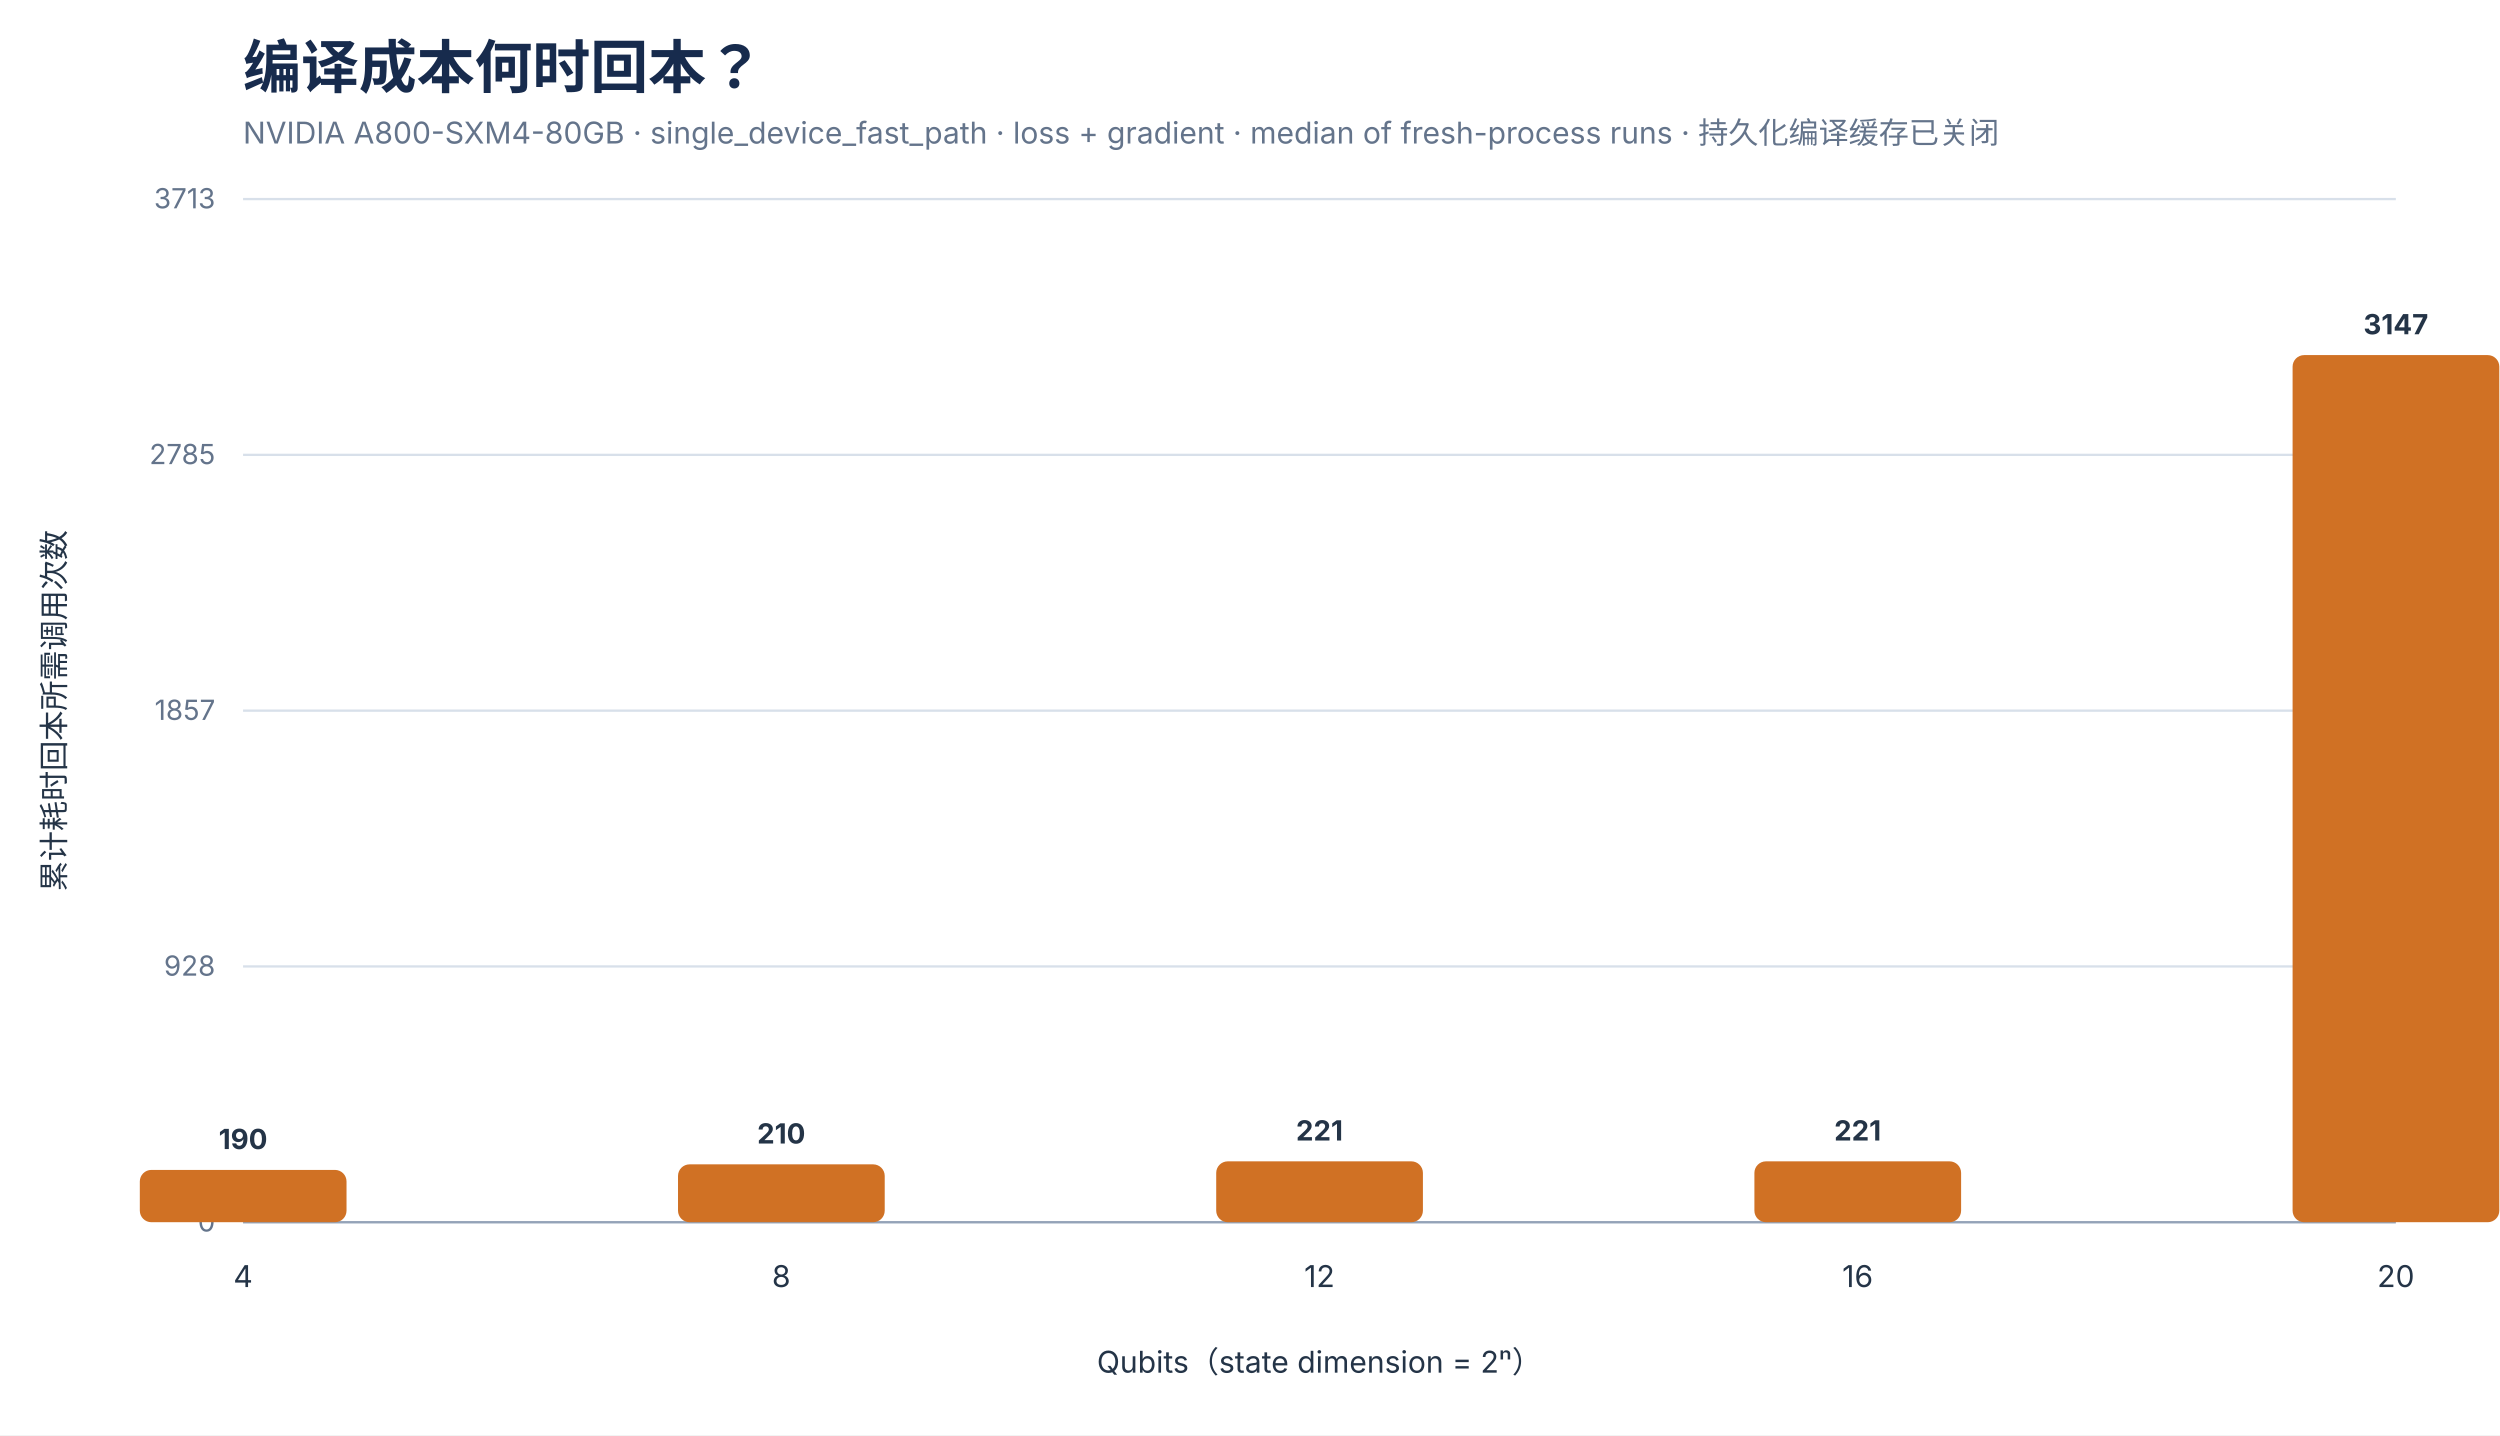
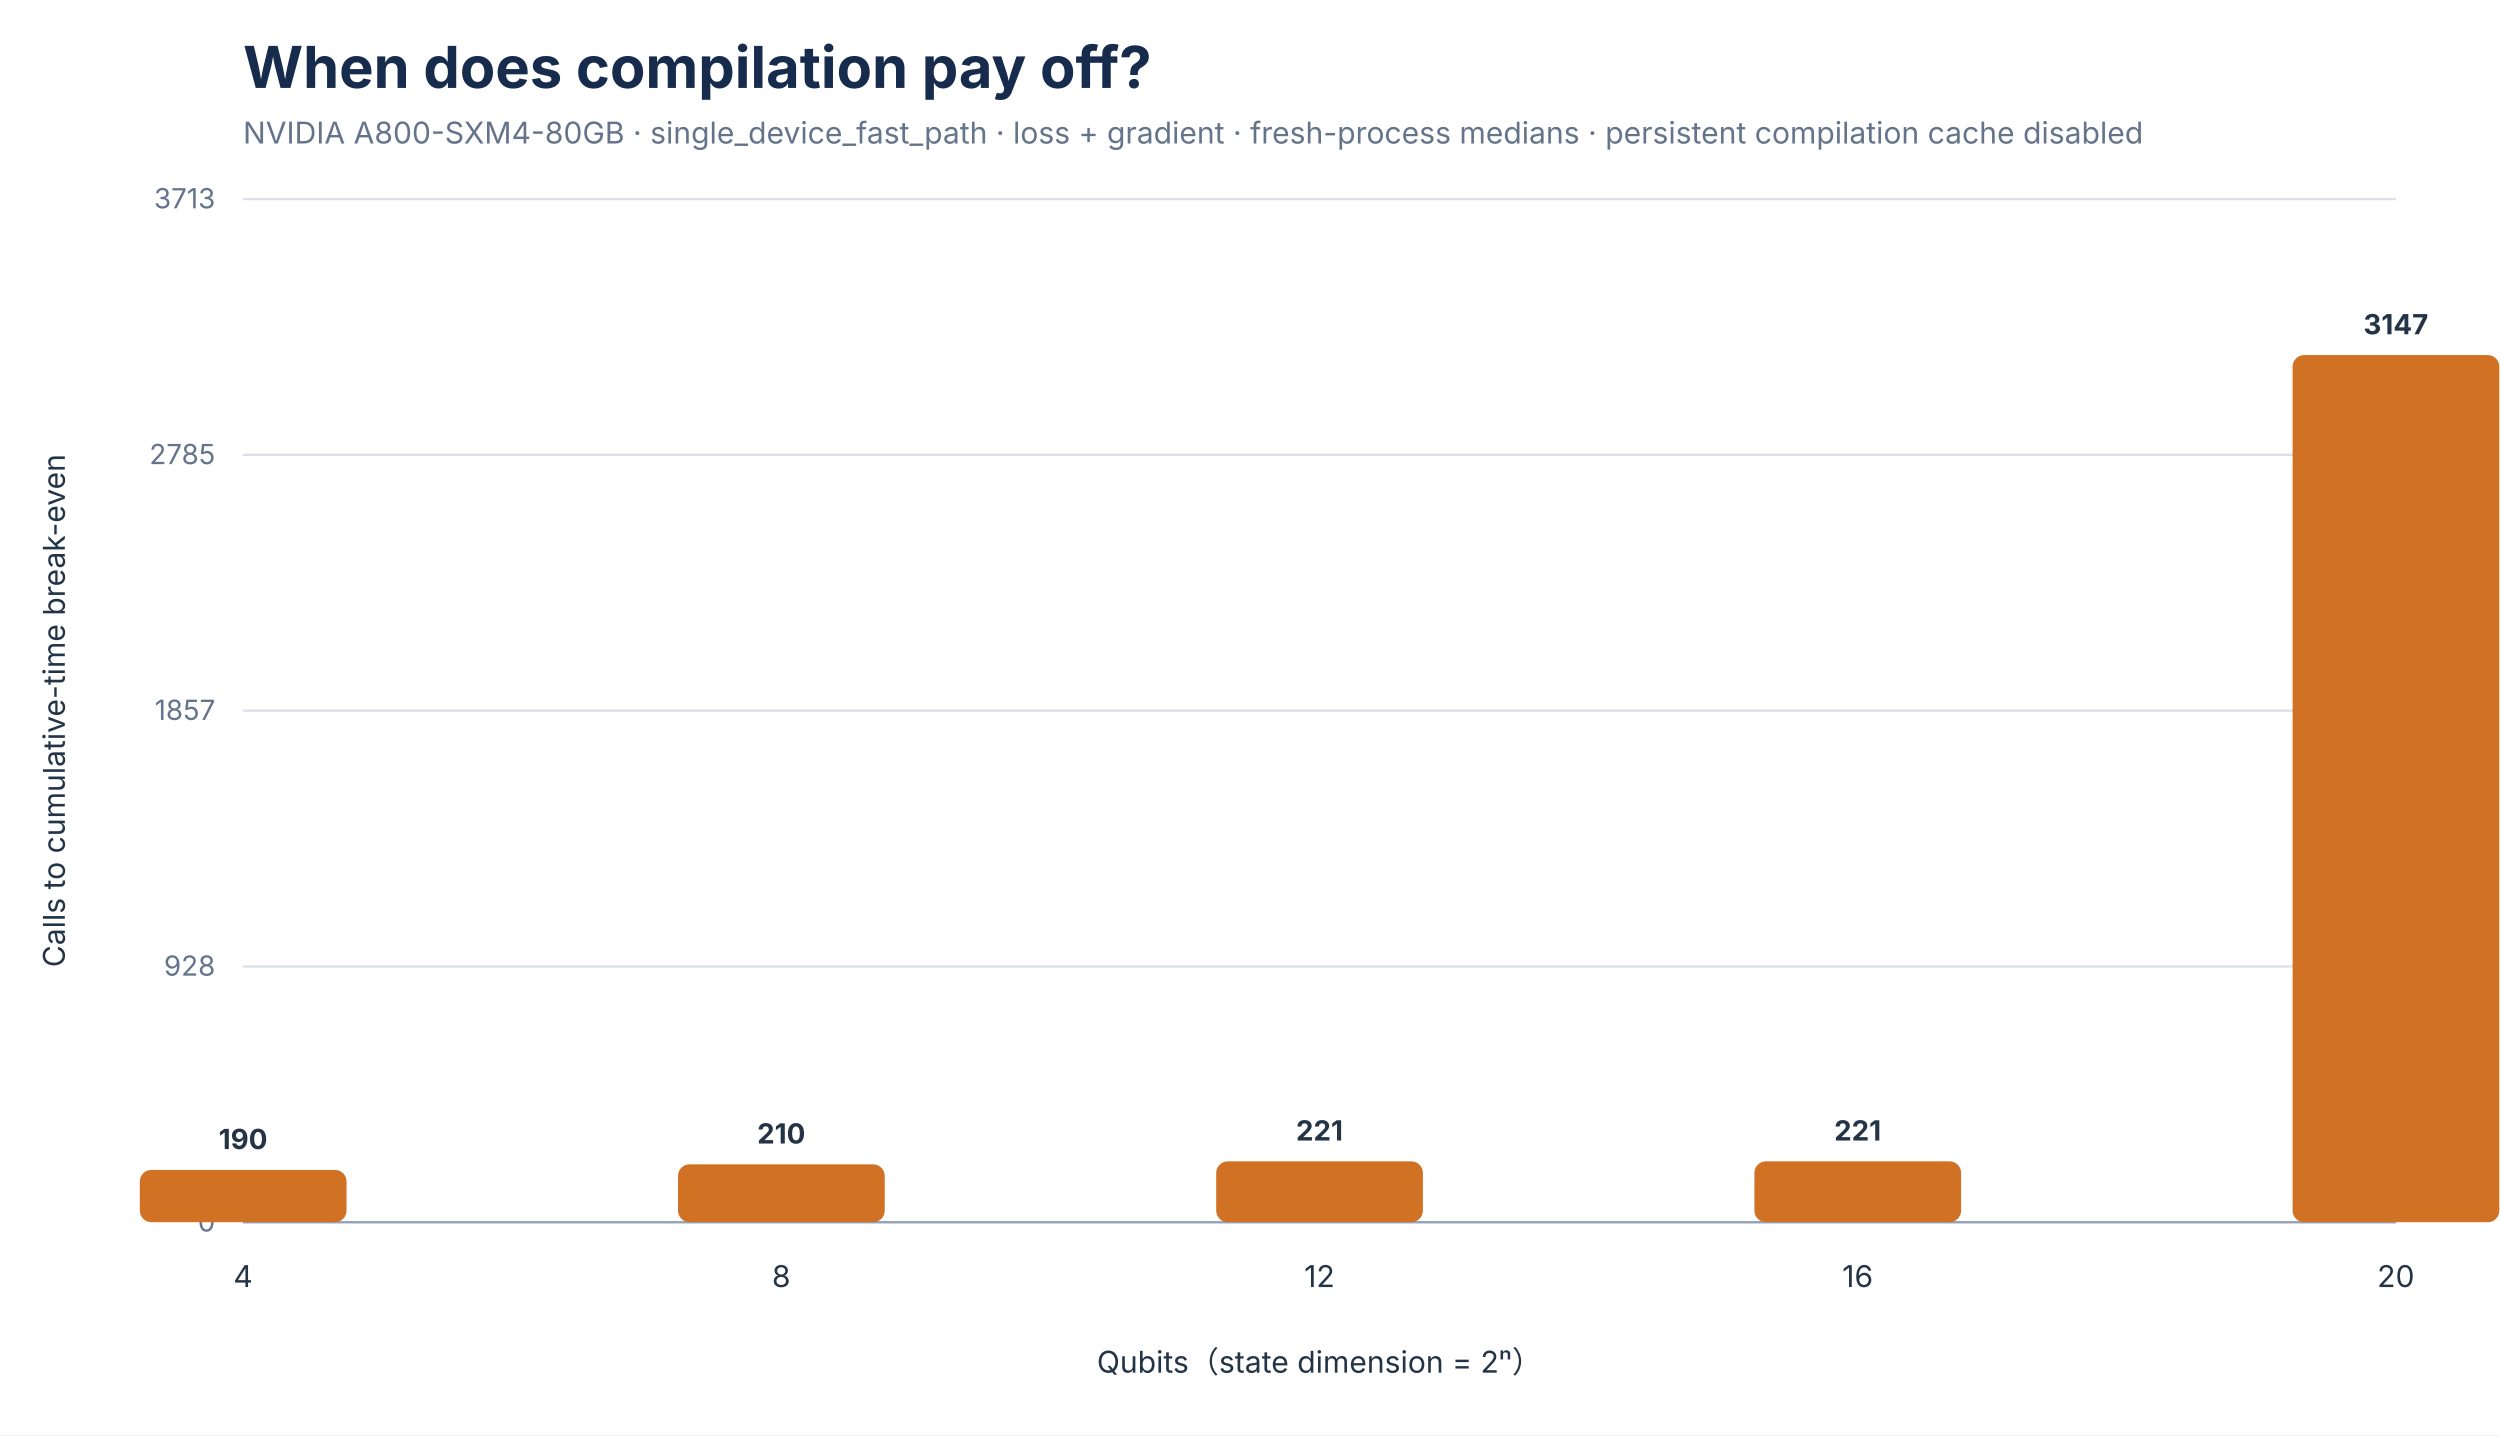
<svg xmlns="http://www.w3.org/2000/svg" width="1080" height="620" viewBox="0 0 1080 620">
  <rect width="100%" height="100%" fill="#FFFFFF" />
  <style>text{font-family:Inter,"PingFang SC","Microsoft YaHei",Arial,sans-serif;fill:#243447}.title{font-size:25px;font-weight:700;fill:#172B4D}.sub{font-size:13px;fill:#64748B}.axis{font-size:12px;fill:#64748B}.label{font-size:13px}.value{font-size:12px;font-weight:700}</style>
-   <text x="105" y="38" class="title">编译成本何时回本？</text>
-   <text x="105" y="62" class="sub">NVIDIA A800-SXM4-80GB · single_device_fast_path · loss + gradient · median of fresh-process runs · 持久化编译缓存已关闭</text>
+   <text x="105" y="38" class="title">When does compilation pay off?</text>
+   <text x="105" y="62" class="sub">NVIDIA A800-SXM4-80GB · single_device_fast_path · loss + gradient · fresh-process medians · persistent compilation cache disabled</text>
  <line x1="105" y1="528.0" x2="1035" y2="528.0" stroke="#D8E0EA" stroke-width="1" />
  <text x="93" y="532.0" text-anchor="end" class="axis">0</text>
  <line x1="105" y1="417.5" x2="1035" y2="417.5" stroke="#D8E0EA" stroke-width="1" />
  <text x="93" y="421.5" text-anchor="end" class="axis">928</text>
  <line x1="105" y1="307.0" x2="1035" y2="307.0" stroke="#D8E0EA" stroke-width="1" />
  <text x="93" y="311.0" text-anchor="end" class="axis">1857</text>
  <line x1="105" y1="196.5" x2="1035" y2="196.5" stroke="#D8E0EA" stroke-width="1" />
  <text x="93" y="200.5" text-anchor="end" class="axis">2785</text>
  <line x1="105" y1="86.0" x2="1035" y2="86.0" stroke="#D8E0EA" stroke-width="1" />
  <text x="93" y="90.0" text-anchor="end" class="axis">3713</text>
  <line x1="105" y1="528" x2="1035" y2="528" stroke="#94A3B8" />
  <text x="105.0" y="556" text-anchor="middle" class="label">4</text>
  <text x="337.5" y="556" text-anchor="middle" class="label">8</text>
  <text x="570.0" y="556" text-anchor="middle" class="label">12</text>
  <text x="802.5" y="556" text-anchor="middle" class="label">16</text>
  <text x="1035.0" y="556" text-anchor="middle" class="label">20</text>
  <text x="570.0" y="593" text-anchor="middle" class="label">Qubits（state dimension = 2ⁿ）</text>
-   <text transform="translate(28 307.0) rotate(-90)" text-anchor="middle" class="label">累计耗时回本所需调用次数</text>
+   <text transform="translate(28 307.0) rotate(-90)" text-anchor="middle" class="label">Calls to cumulative-time break-even</text>
  <rect x="60.4" y="505.4" width="89.3" height="22.6" rx="5" fill="#D07124" />
  <text x="105.0" y="496.4" text-anchor="middle" class="value">190</text>
  <rect x="292.9" y="503.0" width="89.3" height="25.0" rx="5" fill="#D07124" />
  <text x="337.5" y="494.0" text-anchor="middle" class="value">210</text>
  <rect x="525.4" y="501.7" width="89.3" height="26.3" rx="5" fill="#D07124" />
  <text x="570.0" y="492.7" text-anchor="middle" class="value">221</text>
  <rect x="757.9" y="501.7" width="89.3" height="26.3" rx="5" fill="#D07124" />
  <text x="802.5" y="492.7" text-anchor="middle" class="value">221</text>
  <rect x="990.4" y="153.4" width="89.3" height="374.6" rx="5" fill="#D07124" />
  <text x="1035.0" y="144.4" text-anchor="middle" class="value">3147</text>
</svg>
